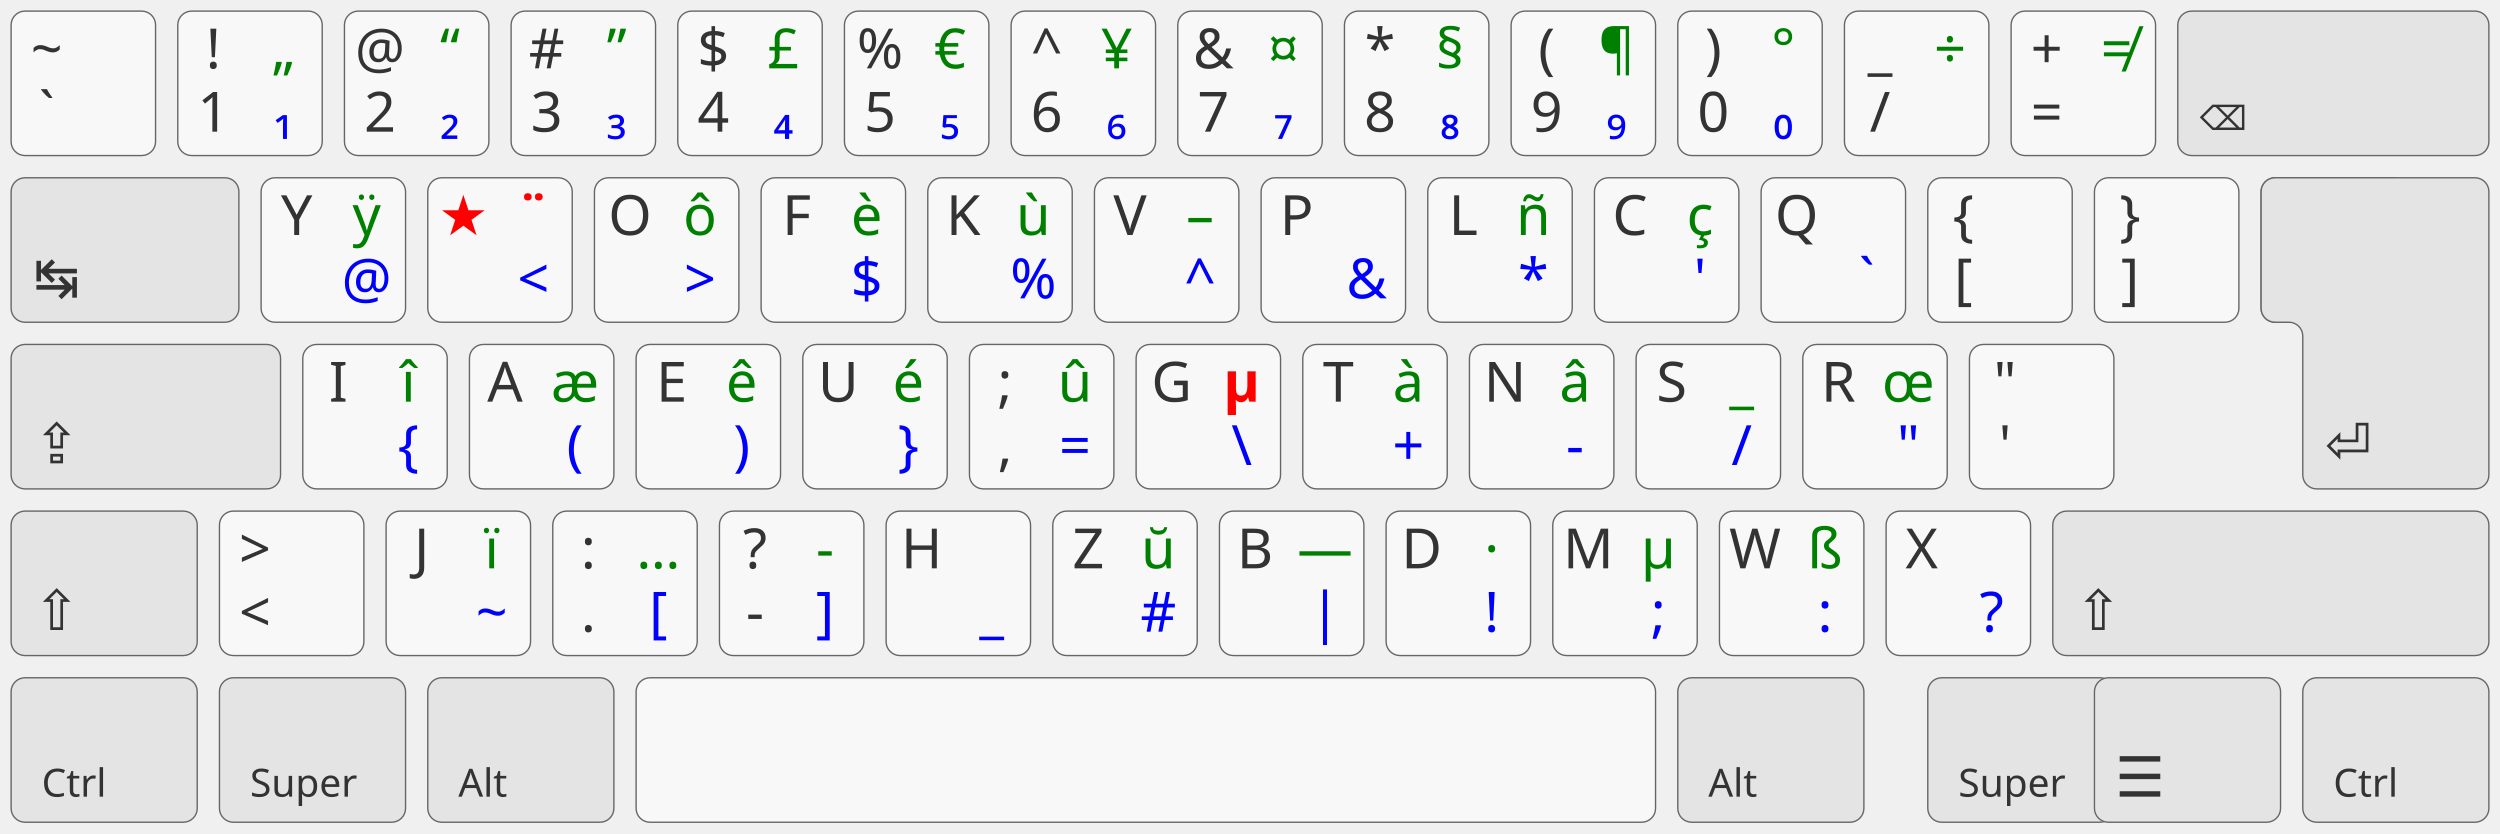
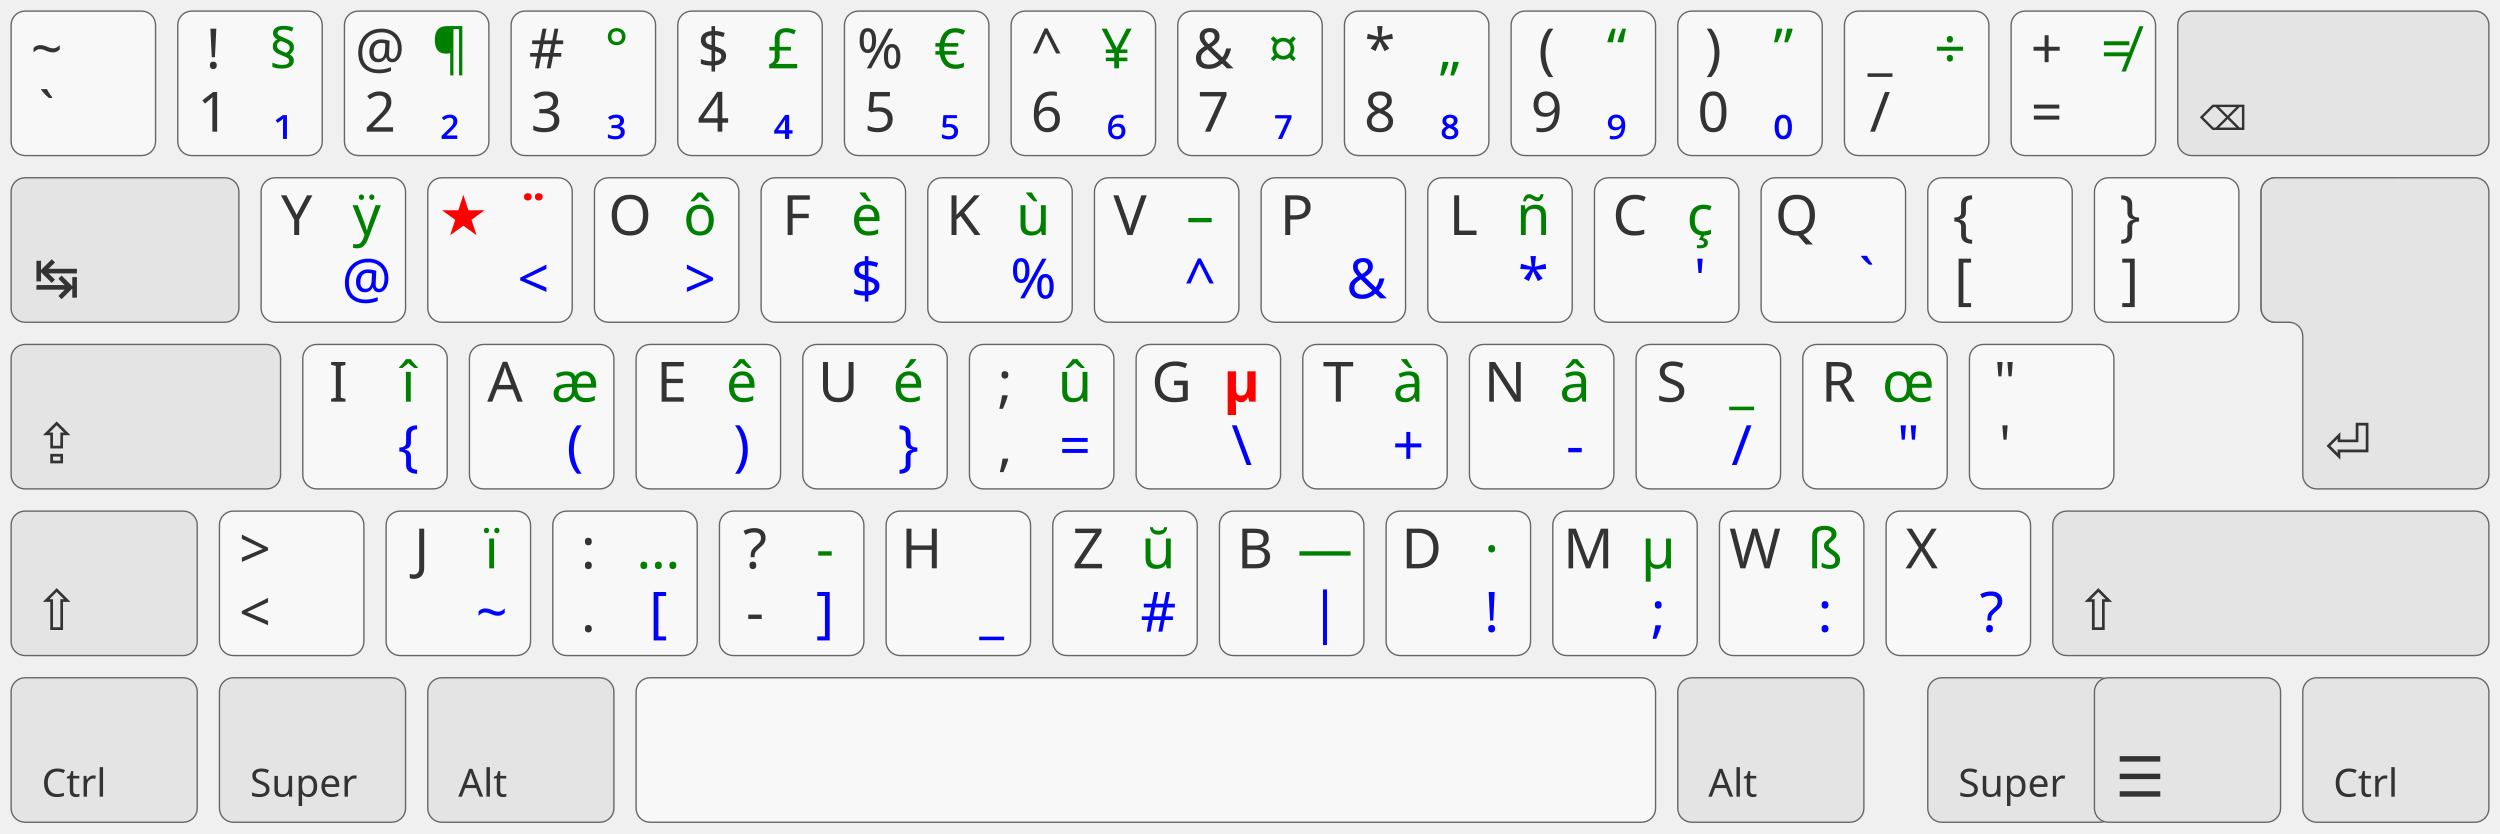
<svg xmlns="http://www.w3.org/2000/svg" viewBox="0 0 900 300" platform="gnu" theme="" class="iso intlBackslash mixed">
  <style>
    rect, path {
      stroke: #666;
      stroke-width: .5px;
      fill: #f8f8f8;
    }
    .specialKey,
    .specialKey rect,
    .specialKey path {
      fill: #e4e4e4;
    }
    text {
      fill: #333;
      font: normal 20px sans-serif;
      text-align: center;
    }
    #Backspace text {
      font-size: 12px;
    }

    #Escape { display: none; }

    #row_AE { transform: translate(4px, 4px); }
    #row_AD { transform: translate(4px, 64px); }
    #row_AC { transform: translate(4px, 124px); }
    #row_AB { transform: translate(4px, 184px); }
    #row_AA { transform: translate(4px, 244px); }

    /* Backslash + Enter */
    #Enter path.alt,
    #Enter     .iso,
    #Backslash .iso,
    .alt #Enter rect.ansi,
    .iso #Enter rect.ansi,
    .iso #Enter text.ansi,
    .alt #Backslash .ansi,
    .iso #Backslash .ansi { display: none; }
    #Enter text.ansi,
    .alt #Enter     .alt,
    .iso #Enter     .iso,
    .iso #Backslash .iso { display: block; }
    .iso #Backslash { transform: translate(765px, 60px); }
    .alt #Backslash { transform: translate(780px, -60px); }

    /* Backspace + IntlYen */
    #IntlYen, #Backspace .alt,
    .intlYen  #Backspace .ansi { display: none; }
    .intlYen  #Backspace .alt,
    .intlYen  #IntlYen { display: block; }

    /* ShiftLeft + IntlBackslash */
    #IntlBackslash, #ShiftLeft .iso,
    .intlBackslash  #ShiftLeft .ansi { display: none; }
    .intlBackslash  #ShiftLeft .iso,
    .intlBackslash  #IntlBackslash { display: block; }

    /* ShiftRight + IntlRo */
    #IntlRo, #ShiftRight .abnt,
    .intlRo  #ShiftRight .ansi { display: none; }
    .intlRo  #ShiftRight .abnt,
    .intlRo  #IntlRo { display: block; }

    .specialKey   .ergo,
    .specialKey   .ol60,
    .specialKey   .ol50,
    .specialKey   .ol40,
    #Space        .ol60,
    #Space        .ol50,
    #Space        .ol40,
    #Backquote    .ol60,
    #BracketRight .ol60,
    #Equal        .ol60,
    .ergo #CapsLock,
    .ergo #Space      rect,
    .ergo #Backslash  rect,
    .ergo .specialKey rect,
    .ergo .specialKey text { display: none; }
    .ol50 #Escape,
    .ol40 #Escape,
    .ol60 #Space        .ol60,
    .ol50 #Space        .ol50,
    .ol40 #Space        .ol40,
    .ol60 #Backquote    .ol60,
    .ol60 #BracketRight .ol60,
    .ol60 #Backslash    .ol60,
    .ol60 #Equal        .ol60,
    .ol60 .specialKey   .ol60,
    .ol50 .specialKey   .ol50,
    .ol40 .specialKey   .ol40,
    .ergo .specialKey   .ergo { display: block; }

    .ol50 .pinkyKey, .ol50 #ContextMenu,
    .ol40 .pinkyKey, .ol40 #ContextMenu,
    .ol40 #row_AE .numberKey { display: none; }

    .ergo #row_AE       { transform: translate(94px, 4px); }
    .ergo #row_AD       { transform: translate(64px, 64px); }
    .ergo #row_AC       { transform: translate(49px, 124px); }
    .ergo #row_AB       { transform: translate(19px, 184px); }

    .ergo #Tab          { transform: translate(15px, 0px); }
    .ergo #ShiftLeft    { transform: translate(60px, 0px); }
    .ergo #ControlLeft  { transform: translate(75px, 0px); }
    .ergo #MetaLeft     { transform: translate(150px, 0px); }
    .ergo #AltLeft      { transform: translate(240px, 0px); }
    .ergo #Space        { transform: translate(315px, 0px); }
    .ergo #AltRight     { transform: translate(540px, 0px); }
    .ergo #MetaRight    { transform: translate(630px, 0px); }
    .ergo #ControlRight { transform: translate(750px, 0px); }

    .ergo .left         { transform: translate(-15px, 0px); }
    .ergo .right        { transform: translate(15px, 0px); }

    .ol60 .left         { transform: translate(-75px, 0px); }
    .ol60 #ControlRight { transform: translate(810px, 0px); }
    .ol60 #Backquote    { transform: translate(-15px, 0px); }
    .ol60 #ShiftRight   { transform: translate(795px, 0px); }
    .ol60 #ContextMenu  { transform: translate(750px, 0px); }
    .ol60 #Backslash    { transform: translate(690px, 120px); }
    .ol60 #Backspace    { transform: translate(277.5px, 60px); }
    .ol60 #Enter        { transform: translate(322.5px, 60px); }

    .ol50 #Escape       { transform: translate(-15px, 0px); }
    .ol50 #Backspace    { transform: translate(660px, 0px); }
    .ol50 #Enter        { transform: translate(705px, -60px); }

    .ol40 #Escape       { transform: translate(-15px, 120px); }
    .ol40 #Backspace    { transform: translate(660px, 60px); }
    .ol40 #Enter        { transform: translate(705px, 0px); }

    [platform="gnu"].ergo .specialKey .win,
    [platform="gnu"].ergo .specialKey .mac,
    [platform="win"].ergo .specialKey .gnu,
    [platform="win"].ergo .specialKey .mac { display: none; }
    .ergo .specialKey .mac,
    [platform="gnu"].ergo .specialKey .gnu,
    [platform="win"].ergo .specialKey .win { display: block; }

    /* swap Alt/Meta for MacOSX */
    [platform="gnu"].ergo #MetaLeft,
    [platform="win"].ergo #MetaLeft,
                    .ergo #AltLeft   { transform: translate(150px, 0px); }
    [platform="gnu"].ergo #AltLeft,
    [platform="win"].ergo #AltLeft,
                    .ergo #MetaLeft  { transform: translate(240px, 0px); }
    [platform="gnu"].ergo #AltRight,
    [platform="win"].ergo #AltRight,
                    .ergo #MetaRight { transform: translate(570px, 0px); }
    [platform="gnu"].ergo #MetaRight,
    [platform="win"].ergo #MetaRight,
                    .ergo #AltRight  { transform: translate(660px, 0px); }

    #NonConvert, #Convert, #KanaMode,
    #Lang1, #Lang2,
    #Space .jis,
    #Space .ks,
    .ks  #Space .ansi,
    .ks  #Space .jis,
    .jis #Space .ansi,
    .jis #Space .ks { display: none; }
    .ks  #Space .ks,
    .jis #NonConvert, .jis #Convert, .jis #KanaMode,
    .ks #Lang1, .ks #Lang2,
    .jis #Space .jis { display: block; }

    #Backquote .jis,
    #CapsLock  .jis,
    .jis #Backquote .ansi,
    .jis #CapsLock  .ansi { display: none; }
    .jis #Backquote .jis,
    .jis #CapsLock .jis { display: block; }

    #Lang1 text,
    #Lang2 text,
    #Convert text,
    #NonConvert text,
    .jis #CapsLock text { font-size: 14px; }
    #KanaMode text,
    .jis #Backquote text { font-size: 10px; }

    .specialKey .win,
    .specialKey .gnu {
      display: none;
      font-size: 14px;
    }

    /* display MacOSX by default */
    [platform="gnu"] .specialKey .win,
    [platform="gnu"] .specialKey .mac,
    [platform="win"] .specialKey .gnu,
    [platform="win"] .specialKey .mac { display: none; }
    [platform="mac"] .specialKey .mac,
    [platform="gnu"] .specialKey .gnu,
    [platform="win"] .specialKey .win { display: block; }

    /* swap Alt/Meta for MacOSX */
    [platform="gnu"] #MetaLeft,
    [platform="win"] #MetaLeft,  #AltLeft   { transform: translate(75px, 0px); }
    [platform="gnu"] #AltLeft,
    [platform="win"] #AltLeft,   #MetaLeft  { transform: translate(150px, 0px); }
    [platform="gnu"] #AltRight,
    [platform="win"] #AltRight,  #MetaRight { transform: translate(600px, 0px); }
    [platform="gnu"] #MetaRight,
    [platform="win"] #MetaRight, #AltRight  { transform: translate(675px, 0px); }

    g:target rect, .press rect,
    g:target path, .press path {
      fill: #aad;
    }

    [theme="reach"] .pinkyKey  rect { fill: hsl(  0, 100%, 90%); }
    [theme="reach"] .numberKey rect { fill: hsl( 42, 100%, 90%); }
    [theme="reach"] .letterKey rect { fill: hsl(122, 100%, 90%); }
    [theme="reach"] .homeKey   rect { fill: hsl(122, 100%, 75%); }
    [theme="reach"] .press     rect { fill: #aaf; }

    [theme="hints"] [finger="m1"] rect { fill: hsl(  0, 100%, 95%); }
    [theme="hints"] [finger="l2"] rect { fill: hsl( 42, 100%, 85%); }
    [theme="hints"] [finger="r2"] rect { fill: hsl( 61, 100%, 85%); }
    [theme="hints"] [finger="l3"] rect,
    [theme="hints"] [finger="r3"] rect { fill: hsl(136, 100%, 85%); }
    [theme="hints"] [finger="l4"] rect,
    [theme="hints"] [finger="r4"] rect { fill: hsl(200, 100%, 85%); }
    [theme="hints"] [finger="l5"] rect,
    [theme="hints"] [finger="r5"] rect { fill: hsl(230, 100%, 85%); }
    [theme="hints"] .specialKey   rect,
    [theme="hints"] .specialKey   path { fill: #e4e4e4; }
    [theme="hints"] .hint         rect { fill: #a33; }
    [theme="hints"] .press        rect { fill: #335; }
    [theme="hints"] .press        text { fill: #fff; }
    [theme="hints"] .hint text {
      font-weight: bold;
      fill: white;
    }

    /* dimmed AltGr + bold dead keys */
    .level3, .level4 { fill: blue; opacity: .5; }
    .level5, .level6 { fill: green; display: none }
    .deadKey {
      fill: red;
      font-size: 14px;
    }
    .diacritic  {
      font-size: 20px;
      font-weight: bolder;
    }

    /* hide Level4 (Shift+AltGr) unless AltGr is pressed */
    .level4        { display: none; }
    .altgr .level4 { display: block; }

    /* highlight AltGr + Dead Keys */
    .dk .level1, .altgr .level1,
    .dk .level2, .altgr .level2 { opacity: 0.25; display: block; }
    .dk .level5, .altgr .level3,
    .dk .level6, .altgr .level4,
    .mixed .level3, .mixed .level5 { opacity: 1; display: block;}
    .dk .level3, .dk .level4,
    .mixed .level4, .mixed .level6 { display: none; }

    /* Translate level5 upward if mixed */
    .mixed .level5 {transform: translate(0px, -22.8px);}

    /* Adding Base class option to display Alpha + dk layers */
    .base .level3, .base .level4 { display: none;}
    .base .level5  { opacity: 0.5; display: block;}

    @media (prefers-color-scheme: dark) {
      rect, path { stroke: #777; fill: #444; }
      .specialKey, .specialKey rect, .specialKey path { fill: #333; }
      g:target rect, .press rect, g:target path, .press path { fill: #558; }
      text { fill: #999; }
      .level3, .level4 { fill: #99f; }
      .level5, .level6 { fill: #6d6; }
      .deadKey { fill: #f44; }

      [theme="reach"] .pinkyKey  rect { fill: hsl(  0, 60%, 25%); }
      [theme="reach"] .numberKey rect { fill: hsl( 42, 60%, 27%); }
      [theme="reach"] .letterKey rect { fill: hsl(122, 75%, 20%); }
      [theme="reach"] .homeKey   rect { fill: hsl(122, 70%, 25%); }
      [theme="reach"] .press     rect { fill: #449; }

      [theme="hints"] [finger="m1"] rect { fill: hsl(  0, 100%, 95%); }
      [theme="hints"] [finger="l2"] rect { fill: hsl( 42, 100%, 85%); }
      [theme="hints"] [finger="r2"] rect { fill: hsl( 61, 100%, 85%); }
      [theme="hints"] [finger="l3"] rect,
      [theme="hints"] [finger="r3"] rect { fill: hsl(136, 100%, 85%); }
      [theme="hints"] [finger="l4"] rect,
      [theme="hints"] [finger="r4"] rect { fill: hsl(200, 100%, 85%); }
      [theme="hints"] [finger="l5"] rect,
      [theme="hints"] [finger="r5"] rect { fill: hsl(230, 100%, 85%); }
      [theme="hints"] .specialKey   rect,
      [theme="hints"] .specialKey   path { fill: #e4e4e4; }
      [theme="hints"] .hint         rect { fill: #a33; }
      [theme="hints"] .press        rect { fill: #335; }
      [theme="hints"] .press        text { fill: #fff; }
      [theme="hints"] .hint text {
        font-weight: bold;
        fill: white;
      }
    }
  </style>
  <g id="row_AE" text-anchor="middle">
    <g class="left">
      <g class="specialKey" finger="l5" id="Escape" transform="translate(0, 0)">
        <rect class="ergo" width="67" height="52" rx="5" ry="5" />
        <text class="ergo" width="22" height="22" x="16.4" y="42.8">⎋</text>
      </g>
      <g class="pinkyKey" finger="l5" id="Backquote" transform="translate(0, 0)">
        <rect class="specialKey jis" width="52" height="52" rx="5" ry="5" />
        <rect class="ansi alt iso" width="52" height="52" rx="5" ry="5" />
        <rect class="ol60" width="67" height="52" rx="5" ry="5" />
        <text class="jis" width="22" height="22" x="26" y="20">半角</text>
        <text class="jis" width="22" height="22" x="26" y="32">全角</text>
        <text class="jis" width="22" height="22" x="26" y="44">漢字</text>
        <g class="ansi key">
          <text class="level1" width="22" height="22" x="12.8" y="43.4">`</text>
          <text class="level2" width="22" height="22" x="12.8" y="20.6">~</text>
          <text class="level3" width="22" height="22" x="38" y="43.4" />
          <text class="level4" width="22" height="22" x="38" y="20.6" />
          <text class="level5 dk" width="22" height="22" x="38" y="43.4" />
          <text class="level6 dk" width="22" height="22" x="38" y="20.6" />
        </g>
      </g>
      <g class="numberKey" finger="l5" id="Digit1" transform="translate(60, 0)">
        <rect class="" width="52" height="52" rx="5" ry="5" />
        <g class="key">
          <text class="level1" width="22" height="22" x="12.8" y="43.4">1</text>
          <text class="level2" width="22" height="22" x="12.8" y="20.6">!</text>
          <text class="level3" width="22" height="22" x="38" y="43.4">₁</text>
          <text class="level4" width="22" height="22" x="38" y="20.6">¹</text>
-           <text class="level5 dk" width="22" height="22" x="38" y="43.4">„</text>
+           <text class="level5 dk" width="22" height="22" x="38" y="43.4">§</text>
          <text class="level6 dk" width="22" height="22" x="38" y="20.6">¡</text>
        </g>
      </g>
      <g class="numberKey" finger="l5" id="Digit2" transform="translate(120, 0)">
        <rect class="" width="52" height="52" rx="5" ry="5" />
        <g class="key">
          <text class="level1" width="22" height="22" x="12.8" y="43.4">2</text>
          <text class="level2" width="22" height="22" x="12.8" y="20.6">@</text>
          <text class="level3" width="22" height="22" x="38" y="43.4">₂</text>
          <text class="level4" width="22" height="22" x="38" y="20.6">²</text>
-           <text class="level5 dk" width="22" height="22" x="38" y="43.4">“</text>
-           <text class="level6 dk" width="22" height="22" x="38" y="20.6">«</text>
+           <text class="level5 dk" width="22" height="22" x="38" y="43.4">¶</text>
+           <text class="level6 dk" width="22" height="22" x="38" y="20.6" />
        </g>
      </g>
      <g class="numberKey" finger="l4" id="Digit3" transform="translate(180, 0)">
        <rect class="" width="52" height="52" rx="5" ry="5" />
        <g class="key">
          <text class="level1" width="22" height="22" x="12.8" y="43.4">3</text>
          <text class="level2" width="22" height="22" x="12.8" y="20.6">#</text>
          <text class="level3" width="22" height="22" x="38" y="43.4">₃</text>
          <text class="level4" width="22" height="22" x="38" y="20.6">³</text>
-           <text class="level5 dk" width="22" height="22" x="38" y="43.4">”</text>
-           <text class="level6 dk" width="22" height="22" x="38" y="20.6">»</text>
+           <text class="level5 dk" width="22" height="22" x="38" y="43.4">°</text>
+           <text class="level6 dk" width="22" height="22" x="38" y="20.6" />
        </g>
      </g>
      <g class="numberKey" finger="l3" id="Digit4" transform="translate(240, 0)">
        <rect class="" width="52" height="52" rx="5" ry="5" />
        <g class="key">
          <text class="level1" width="22" height="22" x="12.8" y="43.4">4</text>
          <text class="level2" width="22" height="22" x="12.8" y="20.6">$</text>
          <text class="level3" width="22" height="22" x="38" y="43.4">₄</text>
          <text class="level4" width="22" height="22" x="38" y="20.6">⁴</text>
          <text class="level5 dk" width="22" height="22" x="38" y="43.4">£</text>
          <text class="level6 dk" width="22" height="22" x="38" y="20.6">¢</text>
        </g>
      </g>
      <g class="numberKey" finger="l2" id="Digit5" transform="translate(300, 0)">
        <rect class="" width="52" height="52" rx="5" ry="5" />
        <g class="key">
          <text class="level1" width="22" height="22" x="12.8" y="43.4">5</text>
          <text class="level2" width="22" height="22" x="12.8" y="20.6">%</text>
          <text class="level3" width="22" height="22" x="38" y="43.4">₅</text>
          <text class="level4" width="22" height="22" x="38" y="20.6">⁵</text>
          <text class="level5 dk" width="22" height="22" x="38" y="43.4">€</text>
          <text class="level6 dk" width="22" height="22" x="38" y="20.6">‰</text>
        </g>
      </g>
    </g>
    <g class="right">
      <g class="numberKey" finger="l2" id="Digit6" transform="translate(360, 0)">
        <rect class="" width="52" height="52" rx="5" ry="5" />
        <g class="key">
          <text class="level1" width="22" height="22" x="12.8" y="43.4">6</text>
          <text class="level2" width="22" height="22" x="12.8" y="20.6">^</text>
          <text class="level3" width="22" height="22" x="38" y="43.4">₆</text>
          <text class="level4" width="22" height="22" x="38" y="20.6">⁶</text>
          <text class="level5 dk" width="22" height="22" x="38" y="43.4">¥</text>
          <text class="level6 dk" width="22" height="22" x="38" y="20.6" />
        </g>
      </g>
      <g class="numberKey" finger="r2" id="Digit7" transform="translate(420, 0)">
        <rect class="" width="52" height="52" rx="5" ry="5" />
        <g class="key">
          <text class="level1" width="22" height="22" x="12.8" y="43.4">7</text>
          <text class="level2" width="22" height="22" x="12.8" y="20.6">&amp;</text>
          <text class="level3" width="22" height="22" x="38" y="43.4">₇</text>
          <text class="level4" width="22" height="22" x="38" y="20.6">⁷</text>
          <text class="level5 dk" width="22" height="22" x="38" y="43.4">¤</text>
          <text class="level6 dk" width="22" height="22" x="38" y="20.6" />
        </g>
      </g>
      <g class="numberKey" finger="r2" id="Digit8" transform="translate(480, 0)">
        <rect class="" width="52" height="52" rx="5" ry="5" />
        <g class="key">
          <text class="level1" width="22" height="22" x="12.8" y="43.4">8</text>
          <text class="level2" width="22" height="22" x="12.8" y="20.6">*</text>
          <text class="level3" width="22" height="22" x="38" y="43.4">₈</text>
          <text class="level4" width="22" height="22" x="38" y="20.6">⁸</text>
-           <text class="level5 dk" width="22" height="22" x="38" y="43.4">§</text>
+           <text class="level5 dk" width="22" height="22" x="38" y="43.4">„</text>
          <text class="level6 dk" width="22" height="22" x="38" y="20.6" />
        </g>
      </g>
      <g class="numberKey" finger="r3" id="Digit9" transform="translate(540, 0)">
        <rect class="" width="52" height="52" rx="5" ry="5" />
        <g class="key">
          <text class="level1" width="22" height="22" x="12.8" y="43.4">9</text>
          <text class="level2" width="22" height="22" x="12.8" y="20.6">(</text>
          <text class="level3" width="22" height="22" x="38" y="43.4">₉</text>
          <text class="level4" width="22" height="22" x="38" y="20.6">⁹</text>
-           <text class="level5 dk" width="22" height="22" x="38" y="43.4">¶</text>
-           <text class="level6 dk" width="22" height="22" x="38" y="20.6" />
+           <text class="level5 dk" width="22" height="22" x="38" y="43.4">“</text>
+           <text class="level6 dk" width="22" height="22" x="38" y="20.6">«</text>
        </g>
      </g>
      <g class="numberKey" finger="r4" id="Digit0" transform="translate(600, 0)">
        <rect class="" width="52" height="52" rx="5" ry="5" />
        <g class="key">
          <text class="level1" width="22" height="22" x="12.8" y="43.4">0</text>
          <text class="level2" width="22" height="22" x="12.8" y="20.6">)</text>
          <text class="level3" width="22" height="22" x="38" y="43.4">₀</text>
          <text class="level4" width="22" height="22" x="38" y="20.6">⁰</text>
-           <text class="level5 dk" width="22" height="22" x="38" y="43.4">°</text>
-           <text class="level6 dk" width="22" height="22" x="38" y="20.6" />
+           <text class="level5 dk" width="22" height="22" x="38" y="43.4">”</text>
+           <text class="level6 dk" width="22" height="22" x="38" y="20.6">»</text>
        </g>
      </g>
      <g class="pinkyKey" finger="r5" id="Minus" transform="translate(660, 0)">
        <rect class="" width="52" height="52" rx="5" ry="5" />
        <g class="key">
          <text class="level1" width="22" height="22" x="12.8" y="43.4">/</text>
          <text class="level2" width="22" height="22" x="12.8" y="20.6">_</text>
          <text class="level3" width="22" height="22" x="38" y="43.4" />
          <text class="level4" width="22" height="22" x="38" y="20.6" />
          <text class="level5 dk" width="22" height="22" x="38" y="43.4">÷</text>
          <text class="level6 dk" width="22" height="22" x="38" y="20.6">–</text>
        </g>
      </g>
      <g class="pinkyKey" finger="r5" id="Equal" transform="translate(720, 0)">
        <rect class="ansi" width="52" height="52" rx="5" ry="5" />
        <rect class="ol60" width="67" height="52" rx="5" ry="5" />
        <g class="key">
          <text class="level1" width="22" height="22" x="12.8" y="43.4">=</text>
          <text class="level2" width="22" height="22" x="12.8" y="20.6">+</text>
          <text class="level3" width="22" height="22" x="38" y="43.4" />
          <text class="level4" width="22" height="22" x="38" y="20.6" />
          <text class="level5 dk" width="22" height="22" x="38" y="43.4">≠</text>
          <text class="level6 dk" width="22" height="22" x="38" y="20.6">±</text>
        </g>
      </g>
      <g class="pinkyKey" finger="r5" id="IntlYen" transform="translate(780, 0)">
        <rect class="" width="52" height="52" rx="5" ry="5" />
        <g class="key" />
      </g>
      <g class="specialKey" finger="r5" id="Backspace" transform="translate(780, 0)">
        <rect class="ansi" width="112" height="52" rx="5" ry="5" />
        <rect class="ol60" width="67" height="112" rx="5" ry="5" y="-60" />
        <rect class="ol40 ol50" width="67" height="52" rx="5" ry="5" />
        <rect class="alt" width="52" height="52" rx="5" ry="5" x="60" />
        <text class="ansi" width="22" height="22" x="16.4" y="42.8">⌫</text>
        <text class="ergo" width="22" height="22" x="16.4" y="42.8">⌫</text>
        <text class="alt" width="22" height="22" x="16.4" y="42.8" transform="translate(60, 0)">⌫</text>
      </g>
    </g>
  </g>
  <g id="row_AD" text-anchor="middle">
    <g class="left">
      <g class="specialKey" finger="l5" id="Tab" transform="translate(0, 0)">
        <rect class="" width="82" height="52" rx="5" ry="5" />
        <rect class="ergo" width="67" height="52" rx="5" ry="5" />
        <text class="" width="22" height="22" x="16.4" y="42.8">↹</text>
        <text class="ergo" width="22" height="22" x="16.4" y="42.8">↹</text>
      </g>
      <g class="letterKey" finger="l5" id="KeyQ" transform="translate(90, 0)">
        <rect class="" width="52" height="52" rx="5" ry="5" />
        <g class="key">
          <text class="level1" width="22" height="22" x="12.8" y="43.4" />
          <text class="level2" width="22" height="22" x="12.8" y="20.6">Y</text>
          <text class="level3" width="22" height="22" x="38" y="43.4">@</text>
          <text class="level4" width="22" height="22" x="38" y="20.6" />
          <text class="level5 dk" width="22" height="22" x="38" y="43.4">ÿ</text>
          <text class="level6 dk" width="22" height="22" x="38" y="20.6">Ÿ</text>
        </g>
      </g>
      <g class="letterKey" finger="l4" id="KeyW" transform="translate(150, 0)">
        <rect class="" width="52" height="52" rx="5" ry="5" />
        <g class="key">
          <text class="level1" width="22" height="22" x="12.8" y="43.4" />
          <text class="level2 deadKey diacritic" width="22" height="22" x="12.8" y="20.6">★</text>
          <text class="level3" width="22" height="22" x="38" y="43.4">&lt;</text>
          <text class="level4" width="22" height="22" x="38" y="20.6">≤</text>
          <text class="level5 dk deadKey diacritic" width="22" height="22" x="38" y="43.4">¨</text>
          <text class="level6 dk deadKey diacritic" width="22" height="22" x="38" y="20.6">¨</text>
        </g>
      </g>
      <g class="letterKey" finger="l3" id="KeyE" transform="translate(210, 0)">
        <rect class="" width="52" height="52" rx="5" ry="5" />
        <g class="key">
          <text class="level1" width="22" height="22" x="12.8" y="43.4" />
          <text class="level2" width="22" height="22" x="12.8" y="20.6">O</text>
          <text class="level3" width="22" height="22" x="38" y="43.4">&gt;</text>
          <text class="level4" width="22" height="22" x="38" y="20.6">≥</text>
          <text class="level5 dk" width="22" height="22" x="38" y="43.4">ô</text>
          <text class="level6 dk" width="22" height="22" x="38" y="20.6">Ô</text>
        </g>
      </g>
      <g class="letterKey" finger="l2" id="KeyR" transform="translate(270, 0)">
        <rect class="" width="52" height="52" rx="5" ry="5" />
        <g class="key">
          <text class="level1" width="22" height="22" x="12.8" y="43.4" />
          <text class="level2" width="22" height="22" x="12.8" y="20.6">F</text>
          <text class="level3" width="22" height="22" x="38" y="43.4">$</text>
          <text class="level4 deadKey diacritic" width="22" height="22" x="38" y="20.6">¤</text>
          <text class="level5 dk" width="22" height="22" x="38" y="43.4">è</text>
          <text class="level6 dk" width="22" height="22" x="38" y="20.6">È</text>
        </g>
      </g>
      <g class="letterKey" finger="l2" id="KeyT" transform="translate(330, 0)">
        <rect class="" width="52" height="52" rx="5" ry="5" />
        <g class="key">
          <text class="level1" width="22" height="22" x="12.8" y="43.4" />
          <text class="level2" width="22" height="22" x="12.8" y="20.6">K</text>
          <text class="level3" width="22" height="22" x="38" y="43.4">%</text>
          <text class="level4" width="22" height="22" x="38" y="20.6">‰</text>
          <text class="level5 dk" width="22" height="22" x="38" y="43.4">ù</text>
          <text class="level6 dk" width="22" height="22" x="38" y="20.6">Ù</text>
        </g>
      </g>
    </g>
    <g class="right">
      <g class="letterKey" finger="r2" id="KeyY" transform="translate(390, 0)">
        <rect class="" width="52" height="52" rx="5" ry="5" />
        <g class="key">
          <text class="level1" width="22" height="22" x="12.8" y="43.4" />
          <text class="level2" width="22" height="22" x="12.8" y="20.6">V</text>
          <text class="level3" width="22" height="22" x="38" y="43.4">^</text>
          <text class="level4 deadKey diacritic" width="22" height="22" x="38" y="20.6">^</text>
          <text class="level5 dk" width="22" height="22" x="38" y="43.4">–</text>
          <text class="level6 dk" width="22" height="22" x="38" y="20.6" />
        </g>
      </g>
      <g class="letterKey" finger="r2" id="KeyU" transform="translate(450, 0)">
        <rect class="" width="52" height="52" rx="5" ry="5" />
        <g class="key">
          <text class="level1" width="22" height="22" x="12.8" y="43.4" />
          <text class="level2" width="22" height="22" x="12.8" y="20.6">P</text>
          <text class="level3" width="22" height="22" x="38" y="43.4">&amp;</text>
          <text class="level4 deadKey" width="22" height="22" x="38" y="20.6" />
          <text class="level5 dk" width="22" height="22" x="38" y="43.4" />
          <text class="level6 dk" width="22" height="22" x="38" y="20.6" />
        </g>
      </g>
      <g class="letterKey" finger="r3" id="KeyI" transform="translate(510, 0)">
        <rect class="" width="52" height="52" rx="5" ry="5" />
        <g class="key">
          <text class="level1" width="22" height="22" x="12.8" y="43.4" />
          <text class="level2" width="22" height="22" x="12.8" y="20.6">L</text>
          <text class="level3" width="22" height="22" x="38" y="43.4">*</text>
          <text class="level4" width="22" height="22" x="38" y="20.6">×</text>
          <text class="level5 dk" width="22" height="22" x="38" y="43.4">ñ</text>
          <text class="level6 dk" width="22" height="22" x="38" y="20.6">Ñ</text>
        </g>
      </g>
      <g class="letterKey" finger="r4" id="KeyO" transform="translate(570, 0)">
        <rect class="" width="52" height="52" rx="5" ry="5" />
        <g class="key">
          <text class="level1" width="22" height="22" x="12.8" y="43.4" />
          <text class="level2" width="22" height="22" x="12.8" y="20.6">C</text>
          <text class="level3" width="22" height="22" x="38" y="43.4">'</text>
          <text class="level4 deadKey diacritic" width="22" height="22" x="38" y="20.6">´</text>
          <text class="level5 dk" width="22" height="22" x="38" y="43.4">ç</text>
          <text class="level6 dk" width="22" height="22" x="38" y="20.6">Ç</text>
        </g>
      </g>
      <g class="letterKey" finger="r5" id="KeyP" transform="translate(630, 0)">
        <rect class="" width="52" height="52" rx="5" ry="5" />
        <g class="key">
          <text class="level1" width="22" height="22" x="12.8" y="43.4" />
          <text class="level2" width="22" height="22" x="12.8" y="20.6">Q</text>
          <text class="level3" width="22" height="22" x="38" y="43.4">`</text>
          <text class="level4 deadKey diacritic" width="22" height="22" x="38" y="20.6">`</text>
          <text class="level5 dk" width="22" height="22" x="38" y="43.4" />
          <text class="level6 dk" width="22" height="22" x="38" y="20.6" />
        </g>
      </g>
      <g class="pinkyKey" finger="r5" id="BracketLeft" transform="translate(690, 0)">
        <rect class="" width="52" height="52" rx="5" ry="5" />
        <g class="key">
          <text class="level1" width="22" height="22" x="12.8" y="43.4">[</text>
          <text class="level2" width="22" height="22" x="12.8" y="20.6">{</text>
          <text class="level3" width="22" height="22" x="38" y="43.4" />
          <text class="level4" width="22" height="22" x="38" y="20.6" />
          <text class="level5 dk" width="22" height="22" x="38" y="43.4" />
          <text class="level6 dk" width="22" height="22" x="38" y="20.6" />
        </g>
      </g>
      <g class="pinkyKey" finger="r5" id="BracketRight" transform="translate(750, 0)">
        <rect class="ansi" width="52" height="52" rx="5" ry="5" />
        <rect class="ol60" width="67" height="52" rx="5" ry="5" />
        <g class="key">
          <text class="level1" width="22" height="22" x="12.8" y="43.4">]</text>
          <text class="level2" width="22" height="22" x="12.8" y="20.6">}</text>
          <text class="level3" width="22" height="22" x="38" y="43.4" />
          <text class="level4" width="22" height="22" x="38" y="20.6" />
          <text class="level5 dk" width="22" height="22" x="38" y="43.4" />
          <text class="level6 dk" width="22" height="22" x="38" y="20.6" />
        </g>
      </g>
      <g class="pinkyKey" finger="r5" id="Backslash" transform="translate(810, 0)">
        <rect class="ansi" width="82" height="52" rx="5" ry="5" />
        <rect class="iso ol60" width="52" height="52" rx="5" ry="5" />
        <g class="key">
          <text class="level1" width="22" height="22" x="12.8" y="43.4">\</text>
          <text class="level2" width="22" height="22" x="12.8" y="20.6">|</text>
          <text class="level3" width="22" height="22" x="38" y="43.4" />
          <text class="level4" width="22" height="22" x="38" y="20.6" />
          <text class="level5 dk" width="22" height="22" x="38" y="43.4" />
          <text class="level6 dk" width="22" height="22" x="38" y="20.6" />
        </g>
      </g>
    </g>
  </g>
  <g id="row_AC" text-anchor="middle">
    <g class="left">
      <g class="specialKey" finger="l5" id="CapsLock" transform="translate(0, 0)">
        <rect class="" width="97" height="52" rx="5" ry="5" />
        <text class="ansi" width="22" height="22" x="16.4" y="42.8">⇪</text>
        <text class="jis" width="22" height="22" x="23" y="42.8">英数</text>
      </g>
      <g class="letterKey homeKey" finger="l5" id="KeyA" transform="translate(105, 0)">
        <rect class="" width="52" height="52" rx="5" ry="5" />
        <g class="key">
          <text class="level1" width="22" height="22" x="12.8" y="43.4" />
          <text class="level2" width="22" height="22" x="12.8" y="20.6">I</text>
          <text class="level3" width="22" height="22" x="38" y="43.4">{</text>
          <text class="level4" width="22" height="22" x="38" y="20.6" />
          <text class="level5 dk" width="22" height="22" x="38" y="43.4">î</text>
          <text class="level6 dk" width="22" height="22" x="38" y="20.6">Î</text>
        </g>
      </g>
      <g class="letterKey homeKey" finger="l4" id="KeyS" transform="translate(165, 0)">
        <rect class="" width="52" height="52" rx="5" ry="5" />
        <g class="key">
          <text class="level1" width="22" height="22" x="12.8" y="43.4" />
          <text class="level2" width="22" height="22" x="12.8" y="20.6">A</text>
          <text class="level3" width="22" height="22" x="38" y="43.4">(</text>
          <text class="level4" width="22" height="22" x="38" y="20.6">⁽</text>
          <text class="level5 dk" width="22" height="22" x="38" y="43.4">æ</text>
          <text class="level6 dk" width="22" height="22" x="38" y="20.6">Æ</text>
        </g>
      </g>
      <g class="letterKey homeKey" finger="l3" id="KeyD" transform="translate(225, 0)">
        <rect class="" width="52" height="52" rx="5" ry="5" />
        <g class="key">
          <text class="level1" width="22" height="22" x="12.8" y="43.4" />
          <text class="level2" width="22" height="22" x="12.8" y="20.6">E</text>
          <text class="level3" width="22" height="22" x="38" y="43.4">)</text>
          <text class="level4" width="22" height="22" x="38" y="20.6">⁾</text>
          <text class="level5 dk" width="22" height="22" x="38" y="43.4">ê</text>
          <text class="level6 dk" width="22" height="22" x="38" y="20.6">Ê</text>
        </g>
      </g>
      <g class="letterKey homeKey" finger="l2" id="KeyF" transform="translate(285, 0)">
        <rect class="" width="52" height="52" rx="5" ry="5" />
        <g class="key">
          <text class="level1" width="22" height="22" x="12.8" y="43.4" />
          <text class="level2" width="22" height="22" x="12.8" y="20.6">U</text>
          <text class="level3" width="22" height="22" x="38" y="43.4">}</text>
          <text class="level4" width="22" height="22" x="38" y="20.6" />
          <text class="level5 dk" width="22" height="22" x="38" y="43.4">é</text>
          <text class="level6 dk" width="22" height="22" x="38" y="20.6">É</text>
        </g>
      </g>
      <g class="letterKey" finger="l2" id="KeyG" transform="translate(345, 0)">
        <rect class="" width="52" height="52" rx="5" ry="5" />
        <g class="key">
          <text class="level1" width="22" height="22" x="12.8" y="43.4">,</text>
          <text class="level2" width="22" height="22" x="12.8" y="20.6">;</text>
          <text class="level3" width="22" height="22" x="38" y="43.4">=</text>
          <text class="level4" width="22" height="22" x="38" y="20.6">≠</text>
          <text class="level5 dk" width="22" height="22" x="38" y="43.4">û</text>
          <text class="level6 dk" width="22" height="22" x="38" y="20.6">Û</text>
        </g>
      </g>
    </g>
    <g class="right">
      <g class="letterKey" finger="r2" id="KeyH" transform="translate(405, 0)">
        <rect class="" width="52" height="52" rx="5" ry="5" />
        <g class="key">
          <text class="level1" width="22" height="22" x="12.8" y="43.4" />
          <text class="level2" width="22" height="22" x="12.8" y="20.6">G</text>
          <text class="level3" width="22" height="22" x="38" y="43.4">\</text>
          <text class="level4 deadKey diacritic" width="22" height="22" x="38" y="20.6">/</text>
          <text class="level5 dk deadKey diacritic" width="22" height="22" x="38" y="43.4">µ</text>
          <text class="level6 dk" width="22" height="22" x="38" y="20.6" />
        </g>
      </g>
      <g class="letterKey homeKey" finger="r2" id="KeyJ" transform="translate(465, 0)">
        <rect class="" width="52" height="52" rx="5" ry="5" />
        <g class="key">
          <text class="level1" width="22" height="22" x="12.8" y="43.4" />
          <text class="level2" width="22" height="22" x="12.8" y="20.6">T</text>
          <text class="level3" width="22" height="22" x="38" y="43.4">+</text>
          <text class="level4" width="22" height="22" x="38" y="20.6">±</text>
          <text class="level5 dk" width="22" height="22" x="38" y="43.4">à</text>
          <text class="level6 dk" width="22" height="22" x="38" y="20.6">À</text>
        </g>
      </g>
      <g class="letterKey homeKey" finger="r3" id="KeyK" transform="translate(525, 0)">
        <rect class="" width="52" height="52" rx="5" ry="5" />
        <g class="key">
          <text class="level1" width="22" height="22" x="12.8" y="43.4" />
          <text class="level2" width="22" height="22" x="12.8" y="20.6">N</text>
          <text class="level3" width="22" height="22" x="38" y="43.4">-</text>
          <text class="level4" width="22" height="22" x="38" y="20.6">—</text>
          <text class="level5 dk" width="22" height="22" x="38" y="43.4">â</text>
          <text class="level6 dk" width="22" height="22" x="38" y="20.6">Â</text>
        </g>
      </g>
      <g class="letterKey homeKey" finger="r4" id="KeyL" transform="translate(585, 0)">
        <rect class="" width="52" height="52" rx="5" ry="5" />
        <g class="key">
          <text class="level1" width="22" height="22" x="12.8" y="43.4" />
          <text class="level2" width="22" height="22" x="12.8" y="20.6">S</text>
          <text class="level3" width="22" height="22" x="38" y="43.4">/</text>
          <text class="level4" width="22" height="22" x="38" y="20.6">÷</text>
          <text class="level5 dk" width="22" height="22" x="38" y="43.4">_</text>
          <text class="level6 dk" width="22" height="22" x="38" y="20.6">_</text>
        </g>
      </g>
      <g class="letterKey homeKey" finger="r5" id="Semicolon" transform="translate(645, 0)">
        <rect class="" width="52" height="52" rx="5" ry="5" />
        <g class="key">
          <text class="level1" width="22" height="22" x="12.8" y="43.4" />
          <text class="level2" width="22" height="22" x="12.8" y="20.6">R</text>
          <text class="level3" width="22" height="22" x="38" y="43.4">"</text>
          <text class="level4 deadKey diacritic" width="22" height="22" x="38" y="20.6">¨</text>
          <text class="level5 dk" width="22" height="22" x="38" y="43.4">œ</text>
          <text class="level6 dk" width="22" height="22" x="38" y="20.6">Œ</text>
        </g>
      </g>
      <g class="pinkyKey" finger="r5" id="Quote" transform="translate(705, 0)">
        <rect class="" width="52" height="52" rx="5" ry="5" />
        <g class="key">
          <text class="level1" width="22" height="22" x="12.8" y="43.4">'</text>
          <text class="level2" width="22" height="22" x="12.8" y="20.6">"</text>
          <text class="level3" width="22" height="22" x="38" y="43.4" />
          <text class="level4" width="22" height="22" x="38" y="20.6" />
          <text class="level5 dk" width="22" height="22" x="38" y="43.4" />
          <text class="level6 dk" width="22" height="22" x="38" y="20.6" />
        </g>
      </g>
      <g class="specialKey" finger="r5" id="Enter" transform="translate(765, 0)">
        <path class="alt" d="M50,-60 h72 a5,5 0 0 1 5,5 v102 a5,5 0 0 1 -5,5 h-117 a5,5 0 0 1 -5,-5 v-42 a5,5 0 0 1 5,-5 h35 a5,5 1 0 0 5,-5 v-50 a5,5 0 0 1 5,-5 z" />
        <path class="iso" d="M50,-60 h72 a5,5 0 0 1 5,5 v102 a5,5 0 0 1 -5,5 h-57 a5,5 0 0 1 -5,-5 v-50 a5,5 1 0 0 -5,-5 h-5 a5,5 0 0 1 -5,-5 v-42 a5,5 0 0 1 5,-5 z" />
        <rect class="ansi" width="127" height="52" rx="5" ry="5" />
        <rect class="ol60" width="67" height="112" rx="5" ry="5" y="-60" />
        <rect class="ol40 ol50" width="67" height="52" rx="5" ry="5" />
        <text class="ansi alt ergo" width="22" height="22" x="16.4" y="42.8">⏎</text>
        <text class="iso" width="22" height="22" x="16.4" y="42.8" transform="translate(60, 0)">⏎</text>
      </g>
    </g>
  </g>
  <g id="row_AB" text-anchor="middle">
    <g class="left">
      <g class="specialKey" finger="l5" id="ShiftLeft" transform="translate(0, 0)">
        <rect class="ansi alt" width="127" height="52" rx="5" ry="5" />
        <rect class="iso" width="67" height="52" rx="5" ry="5" />
        <rect class="ol50 ol60" width="67" height="112" rx="5" ry="5" y="-60" />
        <rect class="ol40" width="67" height="52" rx="5" ry="5" />
        <text class="" width="22" height="22" x="16.4" y="42.8">⇧</text>
        <text class="ergo" width="22" height="22" x="16.4" y="42.8">⇧</text>
      </g>
      <g class="letterKey" finger="l5" id="IntlBackslash" transform="translate(75, 0)">
        <rect class="" width="52" height="52" rx="5" ry="5" />
        <g class="key">
          <text class="level1" width="22" height="22" x="12.8" y="43.4">&lt;</text>
          <text class="level2" width="22" height="22" x="12.8" y="20.6">&gt;</text>
          <text class="level3" width="22" height="22" x="38" y="43.4" />
          <text class="level4" width="22" height="22" x="38" y="20.6" />
          <text class="level5 dk" width="22" height="22" x="38" y="43.4" />
          <text class="level6 dk" width="22" height="22" x="38" y="20.6" />
        </g>
      </g>
      <g class="letterKey" finger="l5" id="KeyZ" transform="translate(135, 0)">
        <rect class="" width="52" height="52" rx="5" ry="5" />
        <g class="key">
          <text class="level1" width="22" height="22" x="12.8" y="43.4" />
          <text class="level2" width="22" height="22" x="12.8" y="20.6">J</text>
          <text class="level3" width="22" height="22" x="38" y="43.4">~</text>
          <text class="level4 deadKey diacritic" width="22" height="22" x="38" y="20.6">~</text>
          <text class="level5 dk" width="22" height="22" x="38" y="43.4">ï</text>
          <text class="level6 dk" width="22" height="22" x="38" y="20.6">Ï</text>
        </g>
      </g>
      <g class="letterKey" finger="l4" id="KeyX" transform="translate(195, 0)">
        <rect class="" width="52" height="52" rx="5" ry="5" />
        <g class="key">
          <text class="level1" width="22" height="22" x="12.8" y="43.4">.</text>
          <text class="level2" width="22" height="22" x="12.8" y="20.6">:</text>
          <text class="level3" width="22" height="22" x="38" y="43.4">[</text>
          <text class="level4" width="22" height="22" x="38" y="20.6" />
          <text class="level5 dk" width="22" height="22" x="38" y="43.4">…</text>
          <text class="level6 dk" width="22" height="22" x="38" y="20.6" />
        </g>
      </g>
      <g class="letterKey" finger="l3" id="KeyC" transform="translate(255, 0)">
        <rect class="" width="52" height="52" rx="5" ry="5" />
        <g class="key">
          <text class="level1" width="22" height="22" x="12.8" y="43.4">-</text>
          <text class="level2" width="22" height="22" x="12.8" y="20.6">?</text>
          <text class="level3" width="22" height="22" x="38" y="43.4">]</text>
          <text class="level4" width="22" height="22" x="38" y="20.6" />
          <text class="level5 dk" width="22" height="22" x="38" y="43.4">‑</text>
          <text class="level6 dk" width="22" height="22" x="38" y="20.6">¿</text>
        </g>
      </g>
      <g class="letterKey" finger="l2" id="KeyV" transform="translate(315, 0)">
        <rect class="" width="52" height="52" rx="5" ry="5" />
        <g class="key">
          <text class="level1" width="22" height="22" x="12.8" y="43.4" />
          <text class="level2" width="22" height="22" x="12.8" y="20.6">H</text>
          <text class="level3" width="22" height="22" x="38" y="43.4">_</text>
          <text class="level4" width="22" height="22" x="38" y="20.6">–</text>
          <text class="level5 dk" width="22" height="22" x="38" y="43.4" />
          <text class="level6 dk" width="22" height="22" x="38" y="20.6" />
        </g>
      </g>
      <g class="letterKey" finger="l2" id="KeyB" transform="translate(375, 0)">
        <rect class="" width="52" height="52" rx="5" ry="5" />
        <g class="key">
          <text class="level1" width="22" height="22" x="12.8" y="43.4" />
          <text class="level2" width="22" height="22" x="12.8" y="20.6">Z</text>
          <text class="level3" width="22" height="22" x="38" y="43.4">#</text>
          <text class="level4" width="22" height="22" x="38" y="20.6" />
          <text class="level5 dk" width="22" height="22" x="38" y="43.4">ŭ</text>
          <text class="level6 dk" width="22" height="22" x="38" y="20.6">Ŭ</text>
        </g>
      </g>
    </g>
    <g class="right">
      <g class="letterKey" finger="r2" id="KeyN" transform="translate(435, 0)">
        <rect class="" width="52" height="52" rx="5" ry="5" />
        <g class="key">
          <text class="level1" width="22" height="22" x="12.8" y="43.4" />
          <text class="level2" width="22" height="22" x="12.8" y="20.6">B</text>
          <text class="level3" width="22" height="22" x="38" y="43.4">|</text>
          <text class="level4" width="22" height="22" x="38" y="20.6">¦</text>
          <text class="level5 dk" width="22" height="22" x="38" y="43.4">—</text>
          <text class="level6 dk" width="22" height="22" x="38" y="20.6" />
        </g>
      </g>
      <g class="letterKey" finger="r2" id="KeyM" transform="translate(495, 0)">
        <rect class="" width="52" height="52" rx="5" ry="5" />
        <g class="key">
          <text class="level1" width="22" height="22" x="12.8" y="43.4" />
          <text class="level2" width="22" height="22" x="12.8" y="20.6">D</text>
          <text class="level3" width="22" height="22" x="38" y="43.4">!</text>
          <text class="level4" width="22" height="22" x="38" y="20.6">¬</text>
          <text class="level5 dk" width="22" height="22" x="38" y="43.4">·</text>
          <text class="level6 dk" width="22" height="22" x="38" y="20.6">•</text>
        </g>
      </g>
      <g class="letterKey" finger="r3" id="Comma" transform="translate(555, 0)">
        <rect class="" width="52" height="52" rx="5" ry="5" />
        <g class="key">
          <text class="level1" width="22" height="22" x="12.8" y="43.4" />
          <text class="level2" width="22" height="22" x="12.8" y="20.6">M</text>
          <text class="level3" width="22" height="22" x="38" y="43.4">;</text>
          <text class="level4 deadKey diacritic" width="22" height="22" x="38" y="20.6">¸</text>
          <text class="level5 dk" width="22" height="22" x="38" y="43.4">µ</text>
          <text class="level6 dk" width="22" height="22" x="38" y="20.6" />
        </g>
      </g>
      <g class="letterKey" finger="r4" id="Period" transform="translate(615, 0)">
        <rect class="" width="52" height="52" rx="5" ry="5" />
        <g class="key">
          <text class="level1" width="22" height="22" x="12.8" y="43.4" />
          <text class="level2" width="22" height="22" x="12.8" y="20.6">W</text>
          <text class="level3" width="22" height="22" x="38" y="43.4">:</text>
          <text class="level4" width="22" height="22" x="38" y="20.6" />
          <text class="level5 dk" width="22" height="22" x="38" y="43.4">ß</text>
          <text class="level6 dk" width="22" height="22" x="38" y="20.6">ẞ</text>
        </g>
      </g>
      <g class="letterKey" finger="r5" id="Slash" transform="translate(675, 0)">
        <rect class="" width="52" height="52" rx="5" ry="5" />
        <g class="key">
          <text class="level1" width="22" height="22" x="12.8" y="43.4" />
          <text class="level2" width="22" height="22" x="12.8" y="20.6">X</text>
          <text class="level3" width="22" height="22" x="38" y="43.4">?</text>
          <text class="level4" width="22" height="22" x="38" y="20.6" />
          <text class="level5 dk" width="22" height="22" x="38" y="43.4" />
          <text class="level6 dk" width="22" height="22" x="38" y="20.6" />
        </g>
      </g>
      <g class="pinkyKey" finger="r5" id="IntlRo" transform="translate(735, 0)">
        <rect class="" width="52" height="52" rx="5" ry="5" />
        <g class="key" />
      </g>
      <g class="specialKey" finger="r5" id="ShiftRight" transform="translate(735, 0)">
        <rect class="ansi" width="157" height="52" rx="5" ry="5" />
        <rect class="abnt" width="97" height="52" rx="5" ry="5" x="60" />
        <rect class="ol50 ol60" width="67" height="112" rx="5" ry="5" y="-60" />
        <rect class="ol40" width="67" height="52" rx="5" ry="5" />
        <text class="ansi" width="22" height="22" x="16.4" y="42.8">⇧</text>
        <text class="ergo" width="22" height="22" x="16.4" y="42.8">⇧</text>
        <text class="abnt" width="22" height="22" x="16.4" y="42.8" transform="translate(60, 0)">⇧</text>
      </g>
    </g>
  </g>
  <g id="row_AA" text-anchor="middle">
    <g class="left">
      <g class="specialKey" finger="l5" id="ControlLeft" transform="translate(0, 0)">
        <rect class="" width="67" height="52" rx="5" ry="5" />
        <rect class="ergo" width="67" height="52" rx="5" ry="5" />
        <text class="win gnu" width="22" height="22" x="11" y="42.8" text-anchor="start">Ctrl</text>
        <text class="mac" width="22" height="22" x="16.4" y="42.8">⌃</text>
      </g>
      <g class="specialKey" finger="l1" id="MetaLeft" transform="translate(75, 0)">
        <rect class="" width="67" height="52" rx="5" ry="5" />
        <rect class="ergo" width="82" height="52" rx="5" ry="5" />
        <text class="win" width="22" height="22" x="11" y="42.8" text-anchor="start">Win</text>
        <text class="gnu" width="22" height="22" x="11" y="42.8" text-anchor="start">Super</text>
        <text class="mac" width="22" height="22" x="16.4" y="42.8">⌘</text>
      </g>
      <g class="specialKey" finger="l1" id="AltLeft" transform="translate(150, 0)">
        <rect class="" width="67" height="52" rx="5" ry="5" />
        <rect class="ergo" width="82" height="52" rx="5" ry="5" />
        <text class="win gnu" width="22" height="22" x="11" y="42.8" text-anchor="start">Alt</text>
        <text class="mac" width="22" height="22" x="16.4" y="42.8">⌥</text>
      </g>
      <g class="specialKey" finger="l1" id="Lang2" transform="translate(225, 0)">
        <rect class="" width="52" height="52" rx="5" ry="5" />
        <text class="" width="22" height="22" x="20" y="42.8">한자</text>
      </g>
      <g class="specialKey" finger="l1" id="NonConvert" transform="translate(225, 0)">
        <rect class="" width="52" height="52" rx="5" ry="5" />
        <text class="" width="22" height="22" x="26" y="42.8">無変換</text>
      </g>
    </g>
    <g class="homeKey" finger="m1" id="Space" transform="translate(225, 0)">
      <rect class="ansi" width="367" height="52" rx="5" ry="5" />
      <rect class="ol60" width="322" height="52" rx="5" ry="5" x="-60" />
      <rect class="ol50 ol40" width="262" height="52" rx="5" ry="5" />
      <rect class="ks" width="247" height="52" rx="5" ry="5" x="60" />
      <rect class="jis" width="187" height="52" rx="5" ry="5" x="60" />
    </g>
    <g class="right">
      <g class="specialKey" finger="r1" id="Convert" transform="translate(480, 0)">
        <rect class="" width="52" height="52" rx="5" ry="5" />
        <text class="" width="22" height="22" x="26" y="42.8">変換</text>
      </g>
      <g class="specialKey" finger="r1" id="KanaMode" transform="translate(540, 0)">
        <rect class="" width="52" height="52" rx="5" ry="5" />
        <text class="" width="22" height="22" x="26" y="20">カタカナ</text>
        <text class="" width="22" height="22" x="26" y="32">ひらがな</text>
        <text class="" width="22" height="22" x="26" y="44">ローマ字</text>
      </g>
      <g class="specialKey" finger="r1" id="Lang1" transform="translate(540, 0)">
        <rect class="" width="52" height="52" rx="5" ry="5" />
        <text class="" width="22" height="22" x="20" y="42.8">한/영</text>
      </g>
      <g class="specialKey" finger="r1" id="AltRight" transform="translate(600, 0)">
        <rect class="" width="67" height="52" rx="5" ry="5" />
        <rect class="ergo" width="82" height="52" rx="5" ry="5" />
        <text class="win gnu" width="22" height="22" x="11" y="42.8" text-anchor="start">Alt</text>
        <text class="mac" width="22" height="22" x="16.4" y="42.8">⌥</text>
      </g>
      <g class="specialKey" finger="r1" id="MetaRight" transform="translate(690, 0)">
        <rect class="" width="67" height="52" rx="5" ry="5" />
        <rect class="ergo" width="82" height="52" rx="5" ry="5" />
        <text class="win" width="22" height="22" x="11" y="42.8" text-anchor="start">Win</text>
        <text class="gnu" width="22" height="22" x="11" y="42.8" text-anchor="start">Super</text>
        <text class="mac" width="22" height="22" x="16.4" y="42.8">⌘</text>
      </g>
      <g class="specialKey" finger="r5" id="ContextMenu" transform="translate(750, 0)">
        <rect class="" width="67" height="52" rx="5" ry="5" />
        <rect class="ergo" width="52" height="52" rx="5" ry="5" />
        <text class="" width="22" height="22" x="16.4" y="42.8">☰</text>
        <text class="ol60" width="22" height="22" x="16.4" y="42.8">☰</text>
      </g>
      <g class="specialKey" finger="r5" id="ControlRight" transform="translate(825, 0)">
        <rect class="" width="67" height="52" rx="5" ry="5" />
        <rect class="ergo" width="67" height="52" rx="5" ry="5" />
        <text class="win gnu" width="22" height="22" x="11" y="42.8" text-anchor="start">Ctrl</text>
        <text class="mac" width="22" height="22" x="16.4" y="42.8">⌃</text>
      </g>
    </g>
  </g>
</svg>
